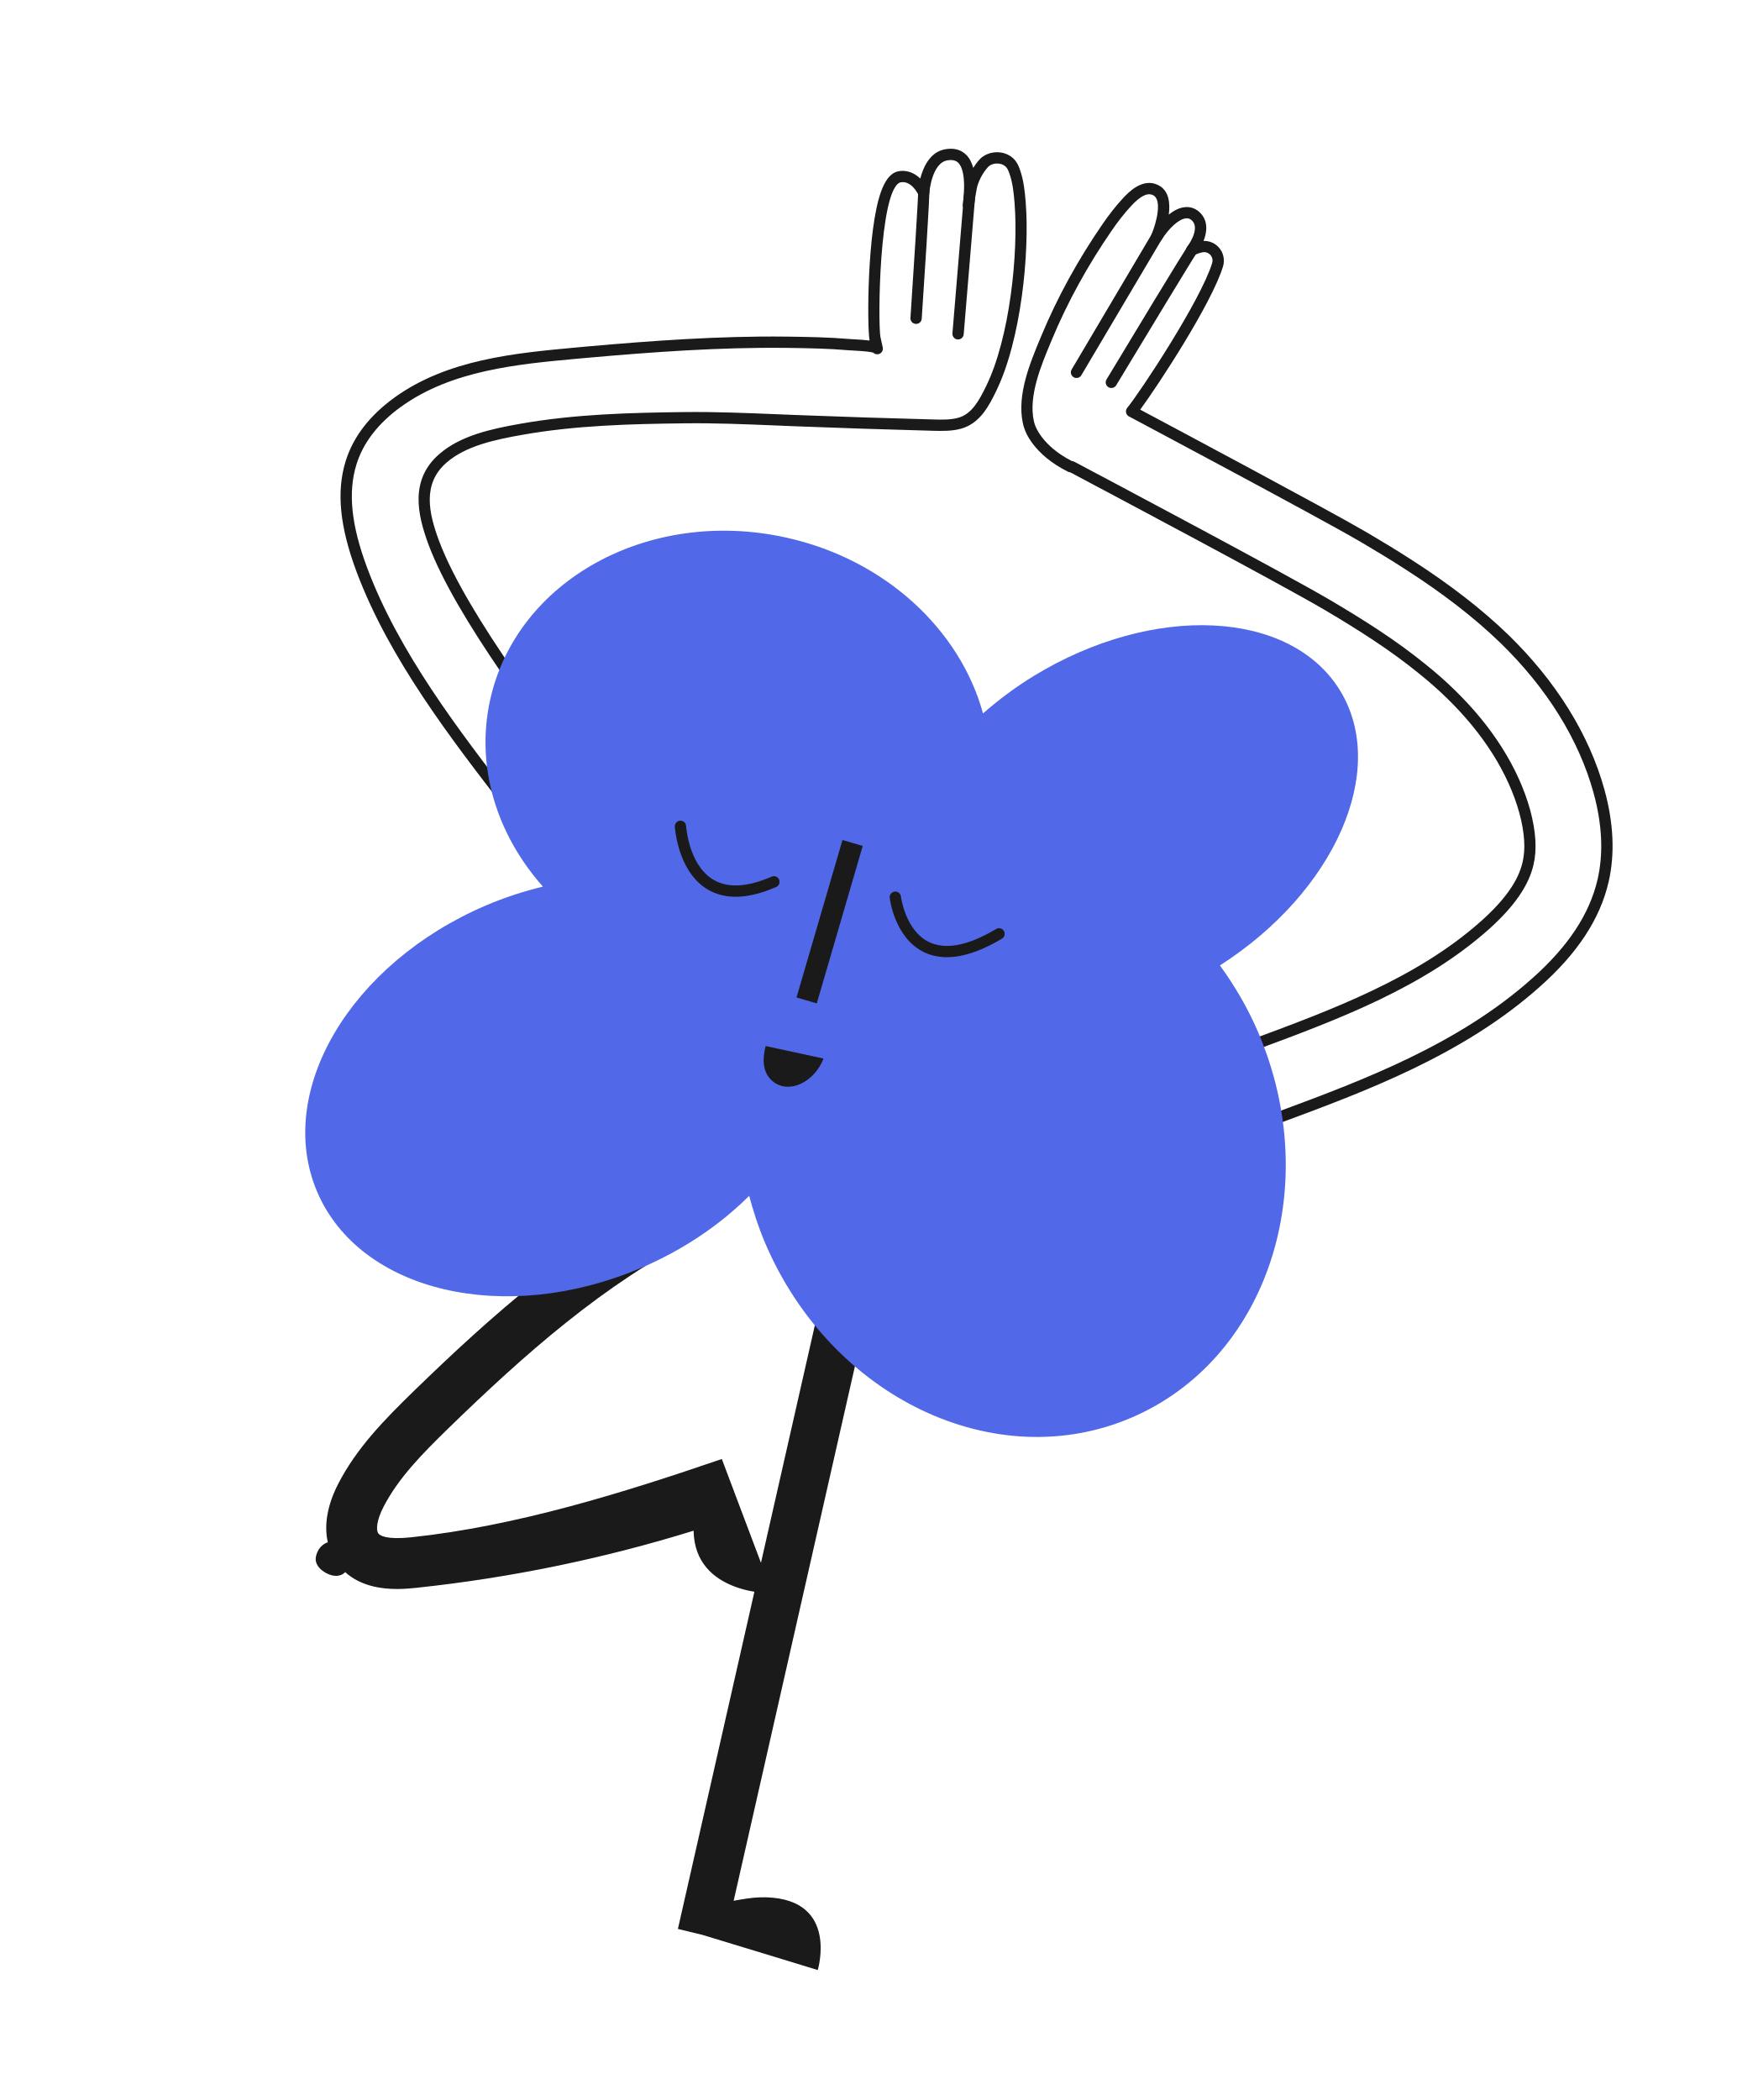
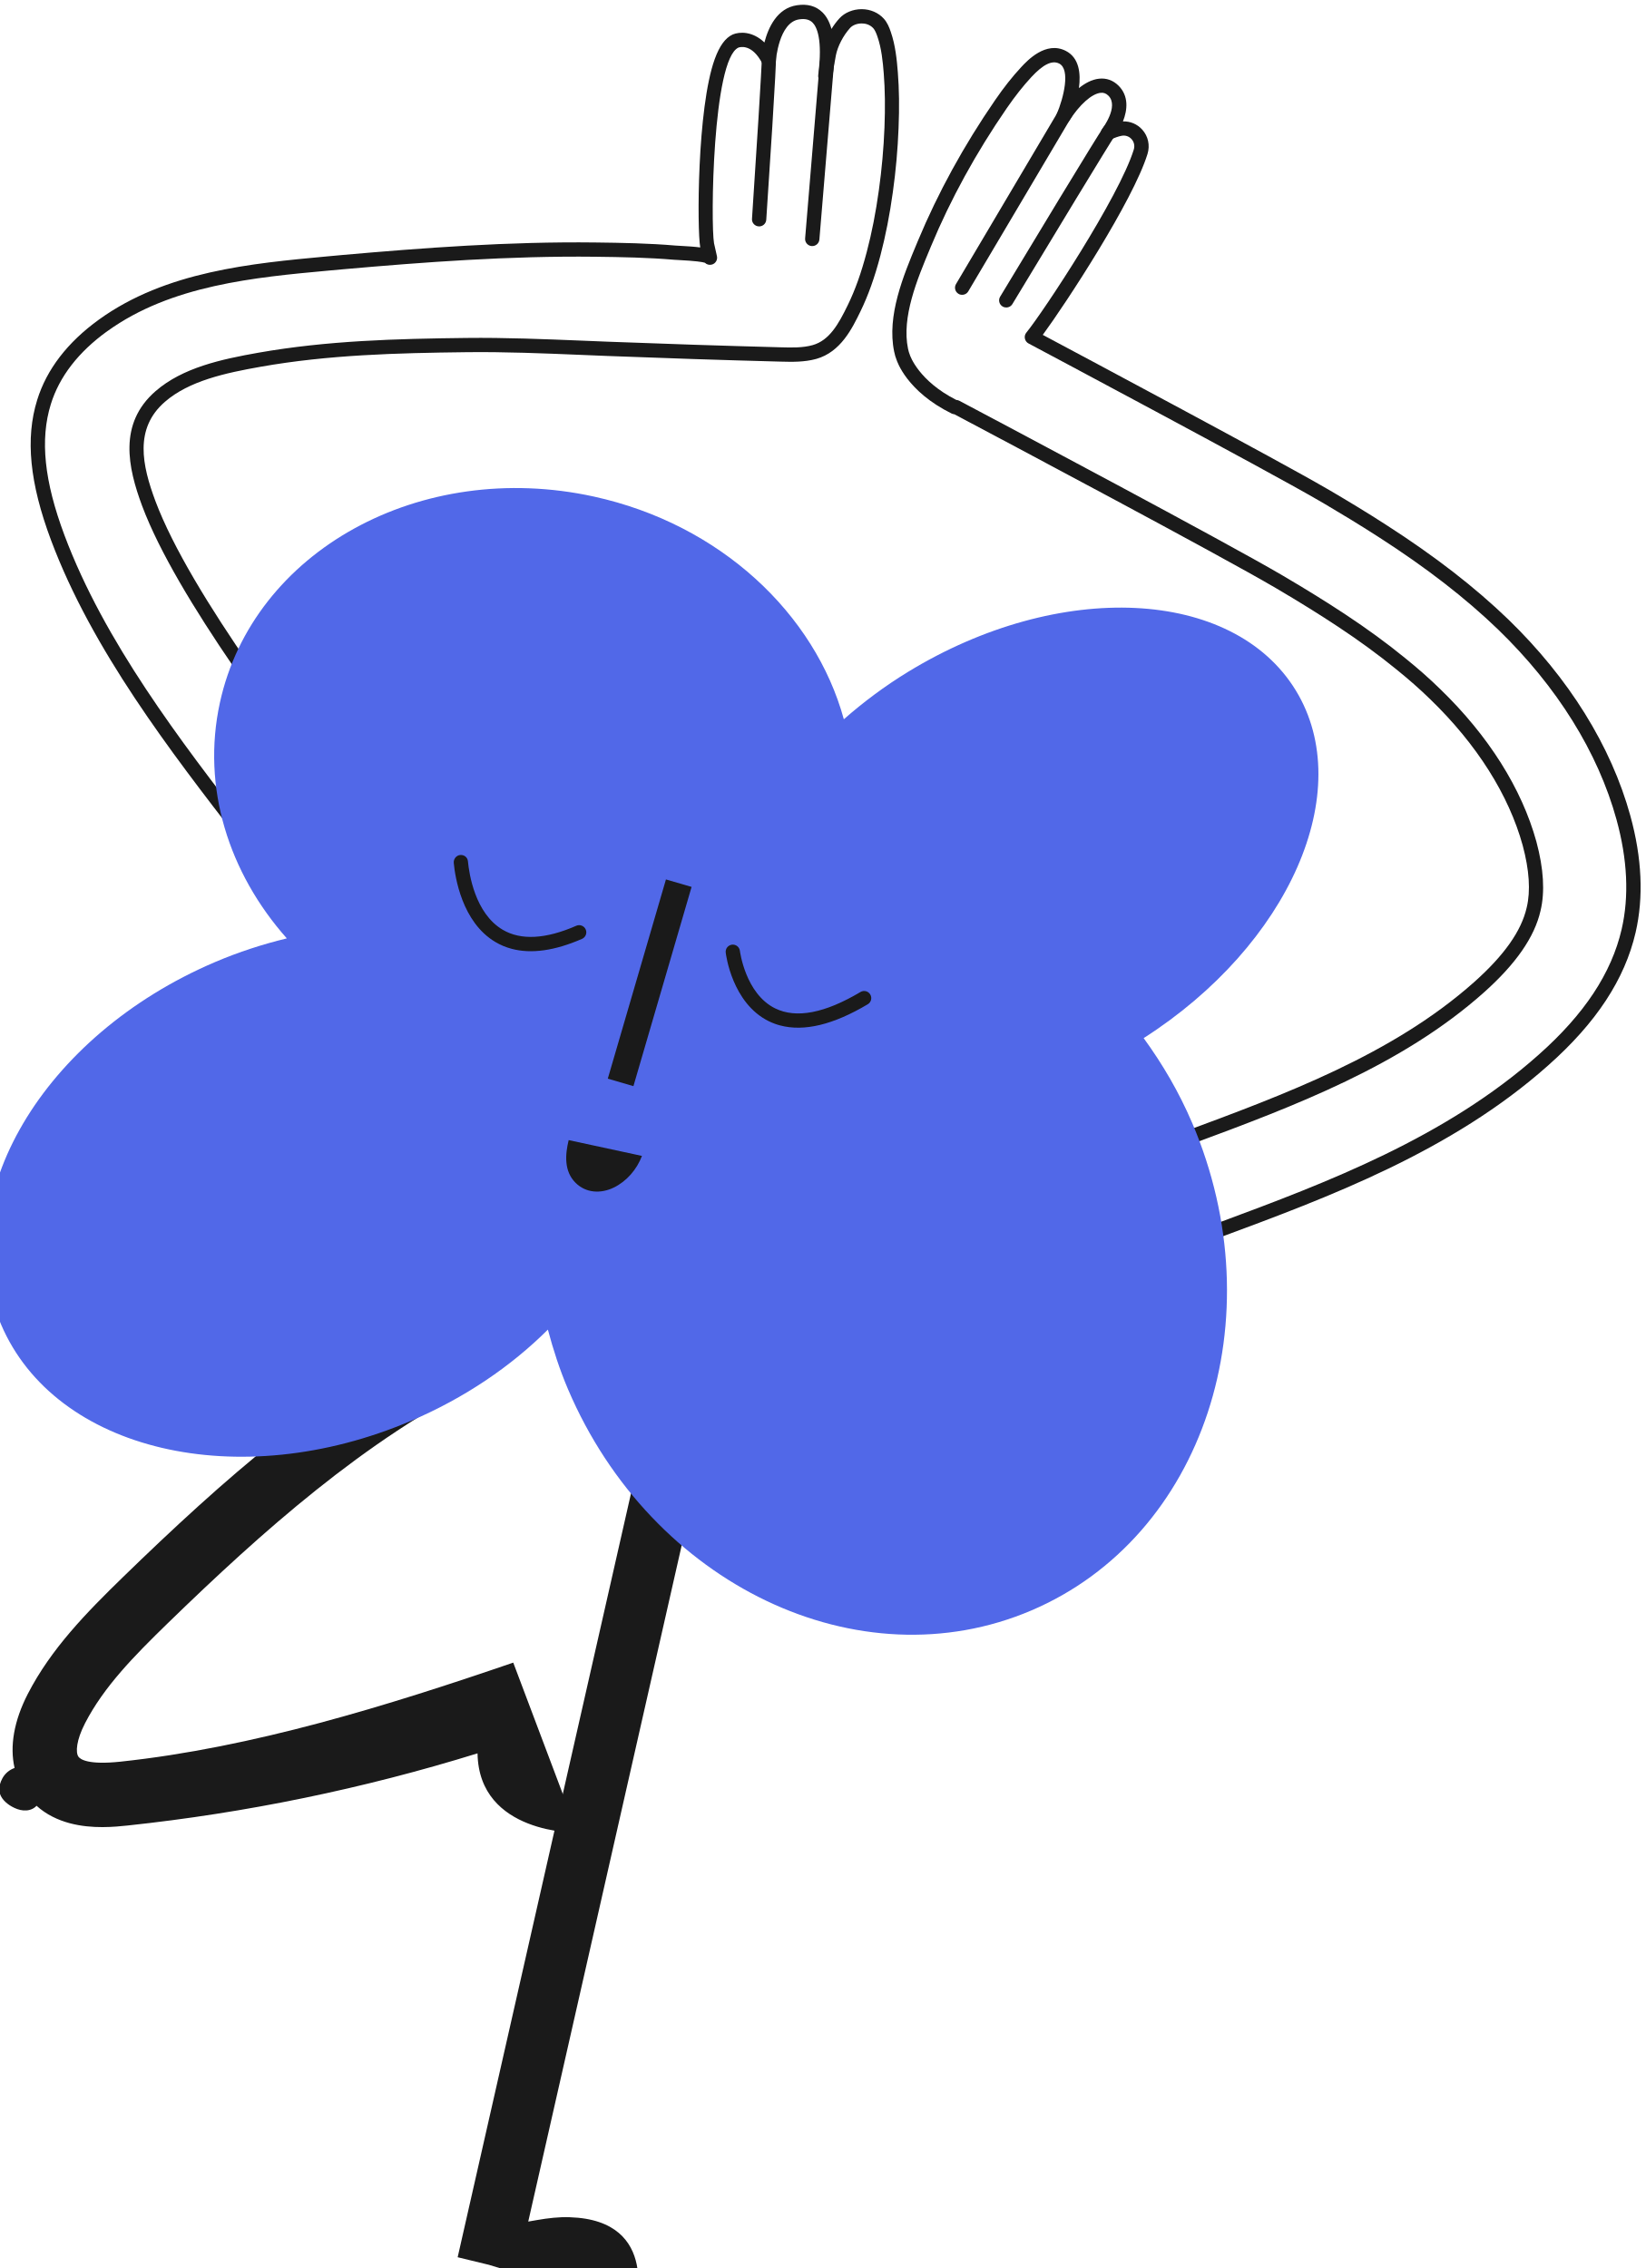
- <svg xmlns="http://www.w3.org/2000/svg" width="200" height="239" viewBox="0 0 200 239" fill="none">
+ <svg xmlns="http://www.w3.org/2000/svg" width="100%" height="100%" viewBox="36 16.5 148 204" fill="none">
  <path d="M87.921 181.353C87.921 181.353 79.062 181.492 78.944 174.208C68.684 177.389 58.107 179.568 47.433 180.704C46.379 180.812 44.306 181.038 42.267 180.492C41.219 180.211 40.17 179.723 39.284 178.923C39.245 178.972 39.191 179.018 39.143 179.058C38.848 179.29 38.465 179.375 38.098 179.341C37.734 179.311 37.384 179.176 37.06 178.995C36.529 178.695 36.034 178.228 35.944 177.626C35.886 177.224 36.024 176.81 36.218 176.449C36.455 176.013 36.856 175.681 37.311 175.525C36.86 173.564 37.259 171.275 38.504 168.855C40.594 164.8 43.753 161.572 47.07 158.344C55.815 149.845 65.485 141.2 76.934 135.499L79.511 140.669C68.774 146.024 59.514 154.318 51.101 162.489C48.027 165.481 45.336 168.222 43.646 171.503C42.856 173.034 42.788 174.131 43.054 174.51C43.224 174.747 43.93 175.263 46.825 174.957C58.724 173.691 70.837 169.929 82.156 166.048L87.928 181.355L87.921 181.353Z" fill="#1A1A1A" />
  <path d="M87.237 215.931C86.254 215.9 85.272 216.017 84.303 216.185L83.504 216.324L100.057 143.362C98.166 143.396 96.278 143.491 94.375 143.642L77.157 219.532L79.964 220.213C84.353 221.535 93.074 224.21 93.074 224.21C93.074 224.21 95.504 216.193 87.236 215.934L87.237 215.931Z" fill="#1A1A1A" />
  <path d="M145.228 127.847C145.196 127.839 145.165 127.83 145.135 127.815C144.982 127.744 144.85 127.618 144.788 127.459L141.748 119.25C141.689 119.091 141.696 118.913 141.767 118.759C141.838 118.605 141.969 118.483 142.127 118.424C151.527 114.949 161.244 111.356 168.573 104.832C171.271 102.427 172.817 100.234 173.295 98.128C173.653 96.635 173.529 94.758 172.933 92.54C171.68 87.995 168.807 83.451 164.63 79.406C163.695 78.494 162.686 77.604 161.547 76.687C159.984 75.412 158.226 74.126 156.318 72.864C154.659 71.766 152.828 70.625 150.709 69.381C145.625 66.393 126.104 56.032 121.823 53.762C121.742 53.756 121.661 53.734 121.585 53.699C117.531 51.7 116.662 48.973 116.625 48.858C116.549 48.68 116.471 48.423 116.411 48.129C115.736 44.902 117.242 41.287 118.454 38.386L118.55 38.156C120.348 33.842 122.678 29.588 125.483 25.514C126.271 24.366 127.038 23.395 127.829 22.545C128.379 21.952 130.051 20.154 131.85 21.079C133.051 21.698 133.205 23.099 133.026 24.425C133.568 23.988 134.184 23.65 134.83 23.579C135.492 23.505 136.103 23.721 136.592 24.209C137.512 25.132 137.402 26.372 136.986 27.421C137.638 27.396 138.266 27.659 138.716 28.154C139.255 28.75 139.433 29.571 139.195 30.345C137.89 34.569 131.885 43.75 129.775 46.621C133.443 48.576 151.095 57.989 155.239 60.407L155.792 60.727C157.148 61.526 158.925 62.588 160.72 63.753C165.06 66.546 168.626 69.311 171.623 72.199C177.088 77.494 180.888 83.608 182.615 89.877C183.66 93.668 183.818 97.2 183.089 100.369C182.114 104.584 179.549 108.494 175.244 112.313C166.529 120.084 155.43 124.196 145.639 127.826C145.51 127.874 145.362 127.879 145.229 127.844L145.228 127.847ZM143.175 119.407L145.767 126.41C155.325 122.865 166.025 118.811 174.384 111.357C178.483 107.72 180.918 104.031 181.832 100.085C182.513 97.124 182.358 93.808 181.37 90.219C179.705 84.17 176.024 78.256 170.723 73.122C167.789 70.293 164.284 67.577 160.014 64.829C158.235 63.677 156.474 62.623 155.139 61.833L154.586 61.512C149.994 58.832 128.708 47.507 128.494 47.393C128.323 47.302 128.205 47.143 128.166 46.952C128.126 46.765 128.175 46.568 128.297 46.42C129.836 44.53 136.639 34.223 137.958 29.957C138.064 29.617 137.987 29.262 137.754 29.009C137.525 28.756 137.197 28.649 136.856 28.715C136.559 28.775 136.244 28.885 135.919 29.046C135.65 29.181 135.328 29.109 135.138 28.878C134.948 28.647 134.944 28.312 135.131 28.076C135.147 28.058 136.644 26.075 135.682 25.111C135.471 24.9 135.246 24.817 134.971 24.849C134.174 24.936 133.072 25.921 132.162 27.356C131.985 27.639 131.617 27.736 131.321 27.581C131.024 27.427 130.898 27.07 131.029 26.763C131.658 25.283 132.275 22.744 131.255 22.22C130.625 21.893 129.813 22.288 128.763 23.418C128.014 24.224 127.287 25.145 126.531 26.241C123.776 30.243 121.486 34.417 119.724 38.651L119.629 38.881C118.485 41.62 117.065 45.029 117.657 47.865C117.701 48.08 117.757 48.264 117.823 48.424C117.848 48.499 118.601 50.747 121.996 52.472C122.085 52.477 122.176 52.501 122.262 52.543C126.212 54.634 146.184 65.232 151.352 68.269C153.491 69.526 155.342 70.675 157.02 71.786C158.966 73.073 160.759 74.384 162.352 75.686C163.519 76.626 164.558 77.543 165.519 78.484C169.861 82.685 172.849 87.429 174.165 92.202C174.82 94.635 174.944 96.722 174.538 98.42C173.998 100.787 172.326 103.201 169.42 105.791C162.067 112.335 152.489 115.957 143.168 119.405L143.175 119.407Z" fill="#1A1A1A" />
  <path d="M126.325 44.138C126.269 44.123 126.211 44.1 126.16 44.067C125.856 43.884 125.758 43.49 125.941 43.186C135.067 28.048 135.253 27.887 135.352 27.798C135.618 27.565 136.024 27.591 136.26 27.857C136.474 28.098 136.471 28.458 136.268 28.697C135.847 29.286 130.539 38.052 127.045 43.846C126.895 44.099 126.599 44.207 126.329 44.135L126.325 44.138Z" fill="#1A1A1A" />
  <path d="M122.36 43C122.303 42.985 122.249 42.963 122.198 42.93C121.893 42.751 121.792 42.356 121.972 42.051L131.921 25.241C132.101 24.936 132.496 24.835 132.801 25.015C133.106 25.194 133.206 25.589 133.027 25.894L123.077 42.704C122.927 42.957 122.63 43.069 122.36 42.996L122.36 43Z" fill="#1A1A1A" />
  <path d="M57.882 92.346C57.749 92.311 57.627 92.233 57.541 92.12C51.326 84.074 44.282 74.957 40.588 65.085C38.664 59.943 38.27 55.935 39.344 52.475C40.197 49.725 42.065 47.293 44.897 45.246C50.913 40.902 58.622 40.193 65.419 39.562L66.809 39.434C74.021 38.798 81.763 38.217 89.523 38.31C91.96 38.34 94.345 38.382 96.739 38.587C96.786 38.593 96.89 38.598 97.027 38.604C97.861 38.648 98.491 38.692 98.969 38.757L98.963 38.725L98.97 38.727C98.683 37.219 98.678 26.218 100.277 21.809C100.708 20.622 101.235 19.899 101.893 19.602C102.495 19.347 103.674 19.291 104.743 20.321C105.091 18.979 105.881 17.235 107.664 16.972C108.605 16.826 109.374 17.04 109.952 17.601C110.324 17.963 110.596 18.464 110.773 19.105C110.985 18.764 111.226 18.438 111.486 18.154C111.956 17.634 112.707 17.325 113.489 17.324C114.269 17.326 114.996 17.641 115.485 18.185C115.794 18.531 115.967 18.953 116.105 19.362C116.524 20.571 116.652 21.874 116.741 23.002C116.861 24.514 116.883 26.157 116.806 28.026C116.733 29.925 116.562 31.855 116.295 33.763C116.009 35.838 115.639 37.71 115.172 39.493C114.649 41.475 114.08 43.065 113.384 44.501C112.631 46.049 111.598 48.165 109.413 48.781C108.337 49.082 107.206 49.053 106.211 49.027C100.971 48.889 95.715 48.716 90.585 48.517L88.253 48.421C84.869 48.281 81.37 48.136 77.941 48.178C71.676 48.253 65.546 48.41 59.448 49.487C56.282 50.047 53.006 50.751 50.828 52.645C48.057 55.05 48.78 58.353 49.976 61.569C53.133 69.983 63.257 83.136 69.304 90.994C69.452 91.184 69.489 91.453 69.385 91.673C69.282 91.889 69.075 92.044 68.833 92.051L58.059 92.371C57.995 92.373 57.934 92.364 57.874 92.348L57.882 92.346ZM45.651 46.286C43.048 48.165 41.341 50.374 40.572 52.853C39.586 56.029 39.976 59.772 41.794 64.635C45.38 74.222 52.248 83.168 58.358 91.073L67.549 90.802C61.386 82.788 51.879 70.263 48.786 62.017C47.494 58.542 46.627 54.599 49.998 51.676C52.43 49.567 55.894 48.817 59.237 48.225C65.434 47.133 71.617 46.972 77.939 46.897C81.401 46.856 84.919 47.002 88.318 47.139L90.648 47.234C95.77 47.431 101.023 47.603 106.259 47.74C107.21 47.766 108.19 47.792 109.08 47.542C110.587 47.116 111.406 45.657 112.243 43.936C112.903 42.58 113.444 41.066 113.946 39.164C114.402 37.435 114.759 35.612 115.038 33.587C115.298 31.723 115.466 29.834 115.539 27.976C115.61 26.158 115.59 24.564 115.474 23.102C115.391 22.055 115.275 20.848 114.903 19.783C114.805 19.502 114.693 19.22 114.538 19.043C114.199 18.667 113.742 18.608 113.494 18.61C113.077 18.607 112.675 18.762 112.446 19.016C111.832 19.696 111.329 20.662 111.169 21.483C111.049 22.097 110.931 22.82 110.856 23.42C110.811 23.772 110.489 24.02 110.137 23.974C109.785 23.929 109.537 23.607 109.582 23.255C110 19.987 109.439 18.886 109.063 18.523C108.786 18.253 108.393 18.163 107.865 18.243C106.035 18.511 105.774 21.938 105.773 21.971C105.756 22.259 105.548 22.501 105.266 22.56C104.983 22.62 104.697 22.483 104.563 22.225C103.62 20.392 102.532 20.738 102.408 20.78C100.069 21.84 99.899 36.632 100.213 38.391C100.216 38.407 100.223 38.424 100.226 38.44L100.472 39.539C100.548 39.871 100.35 40.205 100.021 40.297C99.79 40.362 99.549 40.294 99.392 40.136C99.175 40.063 98.57 39.968 96.969 39.885C96.81 39.876 96.695 39.871 96.636 39.867C94.287 39.665 91.928 39.623 89.518 39.593C81.813 39.504 74.11 40.08 66.932 40.714L65.547 40.839C58.912 41.45 51.391 42.146 45.659 46.285L45.651 46.286Z" fill="#1A1A1A" />
  <path d="M104.098 36.841C103.807 36.763 103.602 36.49 103.626 36.178C103.992 30.691 104.524 22.343 104.508 21.674C104.47 21.352 104.684 21.045 105.007 20.974C105.354 20.898 105.697 21.117 105.773 21.464C105.799 21.58 105.866 21.891 104.909 36.266C104.886 36.62 104.581 36.888 104.227 36.864C104.183 36.86 104.144 36.853 104.102 36.842L104.098 36.841Z" fill="#1A1A1A" />
  <path d="M108.877 38.614C108.583 38.535 108.376 38.254 108.404 37.939L109.719 22.116C109.749 21.763 110.06 21.501 110.413 21.528C110.766 21.555 111.028 21.869 111.001 22.223L109.686 38.046C109.656 38.398 109.345 38.66 108.992 38.633C108.952 38.63 108.916 38.624 108.877 38.614Z" fill="#1A1A1A" />
  <path d="M143.213 117.513C142.028 114.731 140.536 112.199 138.848 109.876C151.93 101.503 158.059 87.657 152.528 78.6C146.887 69.364 131.276 68.617 117.662 76.93C115.551 78.22 113.632 79.663 111.885 81.196C109.285 71.711 100.786 63.651 89.394 61.162C73.809 57.755 58.755 66.059 55.775 79.704C54.109 87.336 56.572 95.019 61.793 100.905C59.644 101.426 57.483 102.12 55.337 103.036C39.85 109.646 31.237 124.245 36.1 135.639C40.963 147.037 57.462 150.917 72.952 144.305C77.799 142.235 81.973 139.384 85.27 136.094C85.749 137.894 86.327 139.69 87.083 141.463C94.595 159.065 113.251 167.969 128.75 161.355C144.249 154.741 150.726 135.107 143.211 117.505L143.213 117.513Z" fill="#5168E8" />
  <path d="M82.002 101.84C81.491 101.703 81.007 101.503 80.557 101.235C77.531 99.452 76.92 95.341 76.807 94.124C76.773 93.773 77.028 93.44 77.378 93.406C77.73 93.369 78.042 93.606 78.079 93.958C78.079 93.958 78.082 94.004 78.085 94.005C78.187 95.069 78.706 98.655 81.21 100.13C82.848 101.094 85.074 100.974 87.826 99.769C88.15 99.627 88.53 99.778 88.672 100.101C88.815 100.425 88.668 100.806 88.341 100.948C85.895 102.016 83.772 102.315 82.002 101.84Z" fill="#1A1A1A" />
  <path d="M106.161 108.738C105.807 108.643 105.466 108.514 105.137 108.355C101.837 106.727 101.284 102.369 101.263 102.183C101.222 101.83 101.472 101.514 101.825 101.47C102.178 101.429 102.498 101.68 102.539 102.029C102.544 102.068 103.034 105.887 105.709 107.201C107.604 108.133 110.182 107.634 113.382 105.727C113.686 105.546 114.081 105.644 114.261 105.951C114.442 106.255 114.344 106.65 114.037 106.83C110.948 108.673 108.303 109.308 106.158 108.734L106.161 108.738Z" fill="#1A1A1A" />
  <path d="M98.193 96.275L95.888 95.602L90.658 113.522L92.963 114.195L98.193 96.275Z" fill="#1A1A1A" />
  <path d="M93.73 120.471C93.275 121.678 92.359 122.755 91.19 123.32C90.03 123.881 88.689 123.825 87.748 122.879C86.718 121.844 86.819 120.361 87.14 119.05L93.726 120.47L93.73 120.471Z" fill="#1A1A1A" />
</svg>
